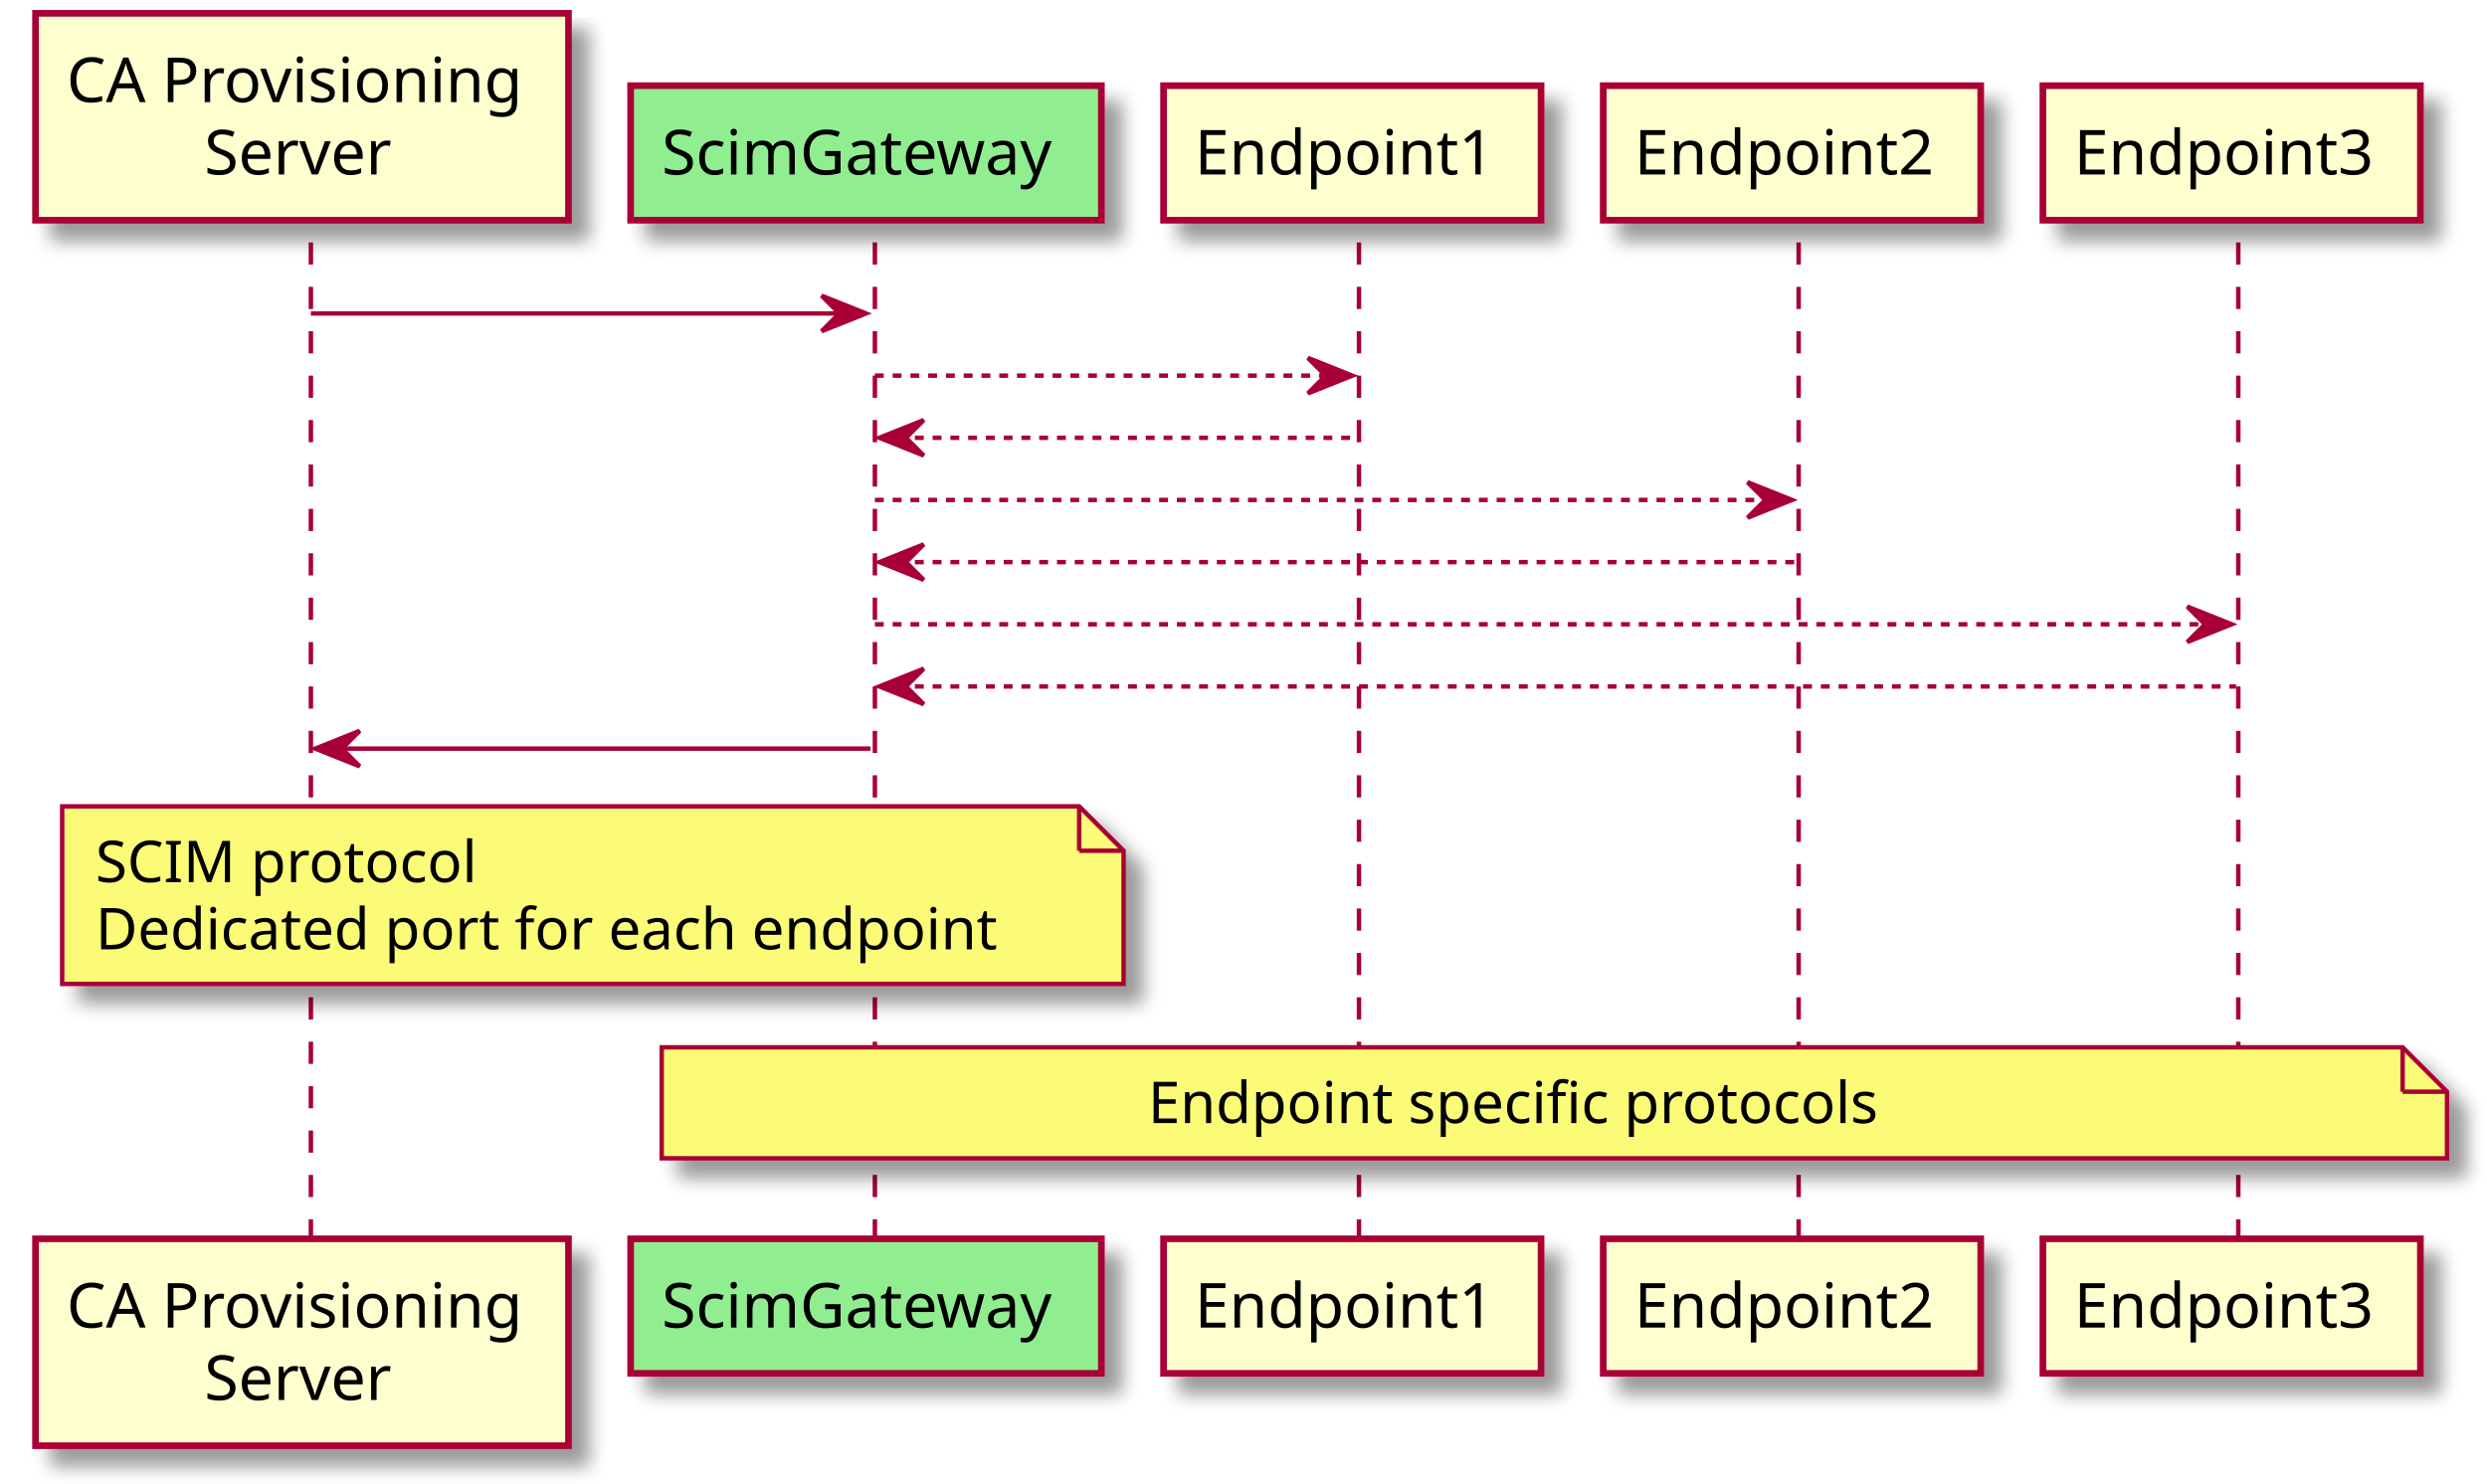
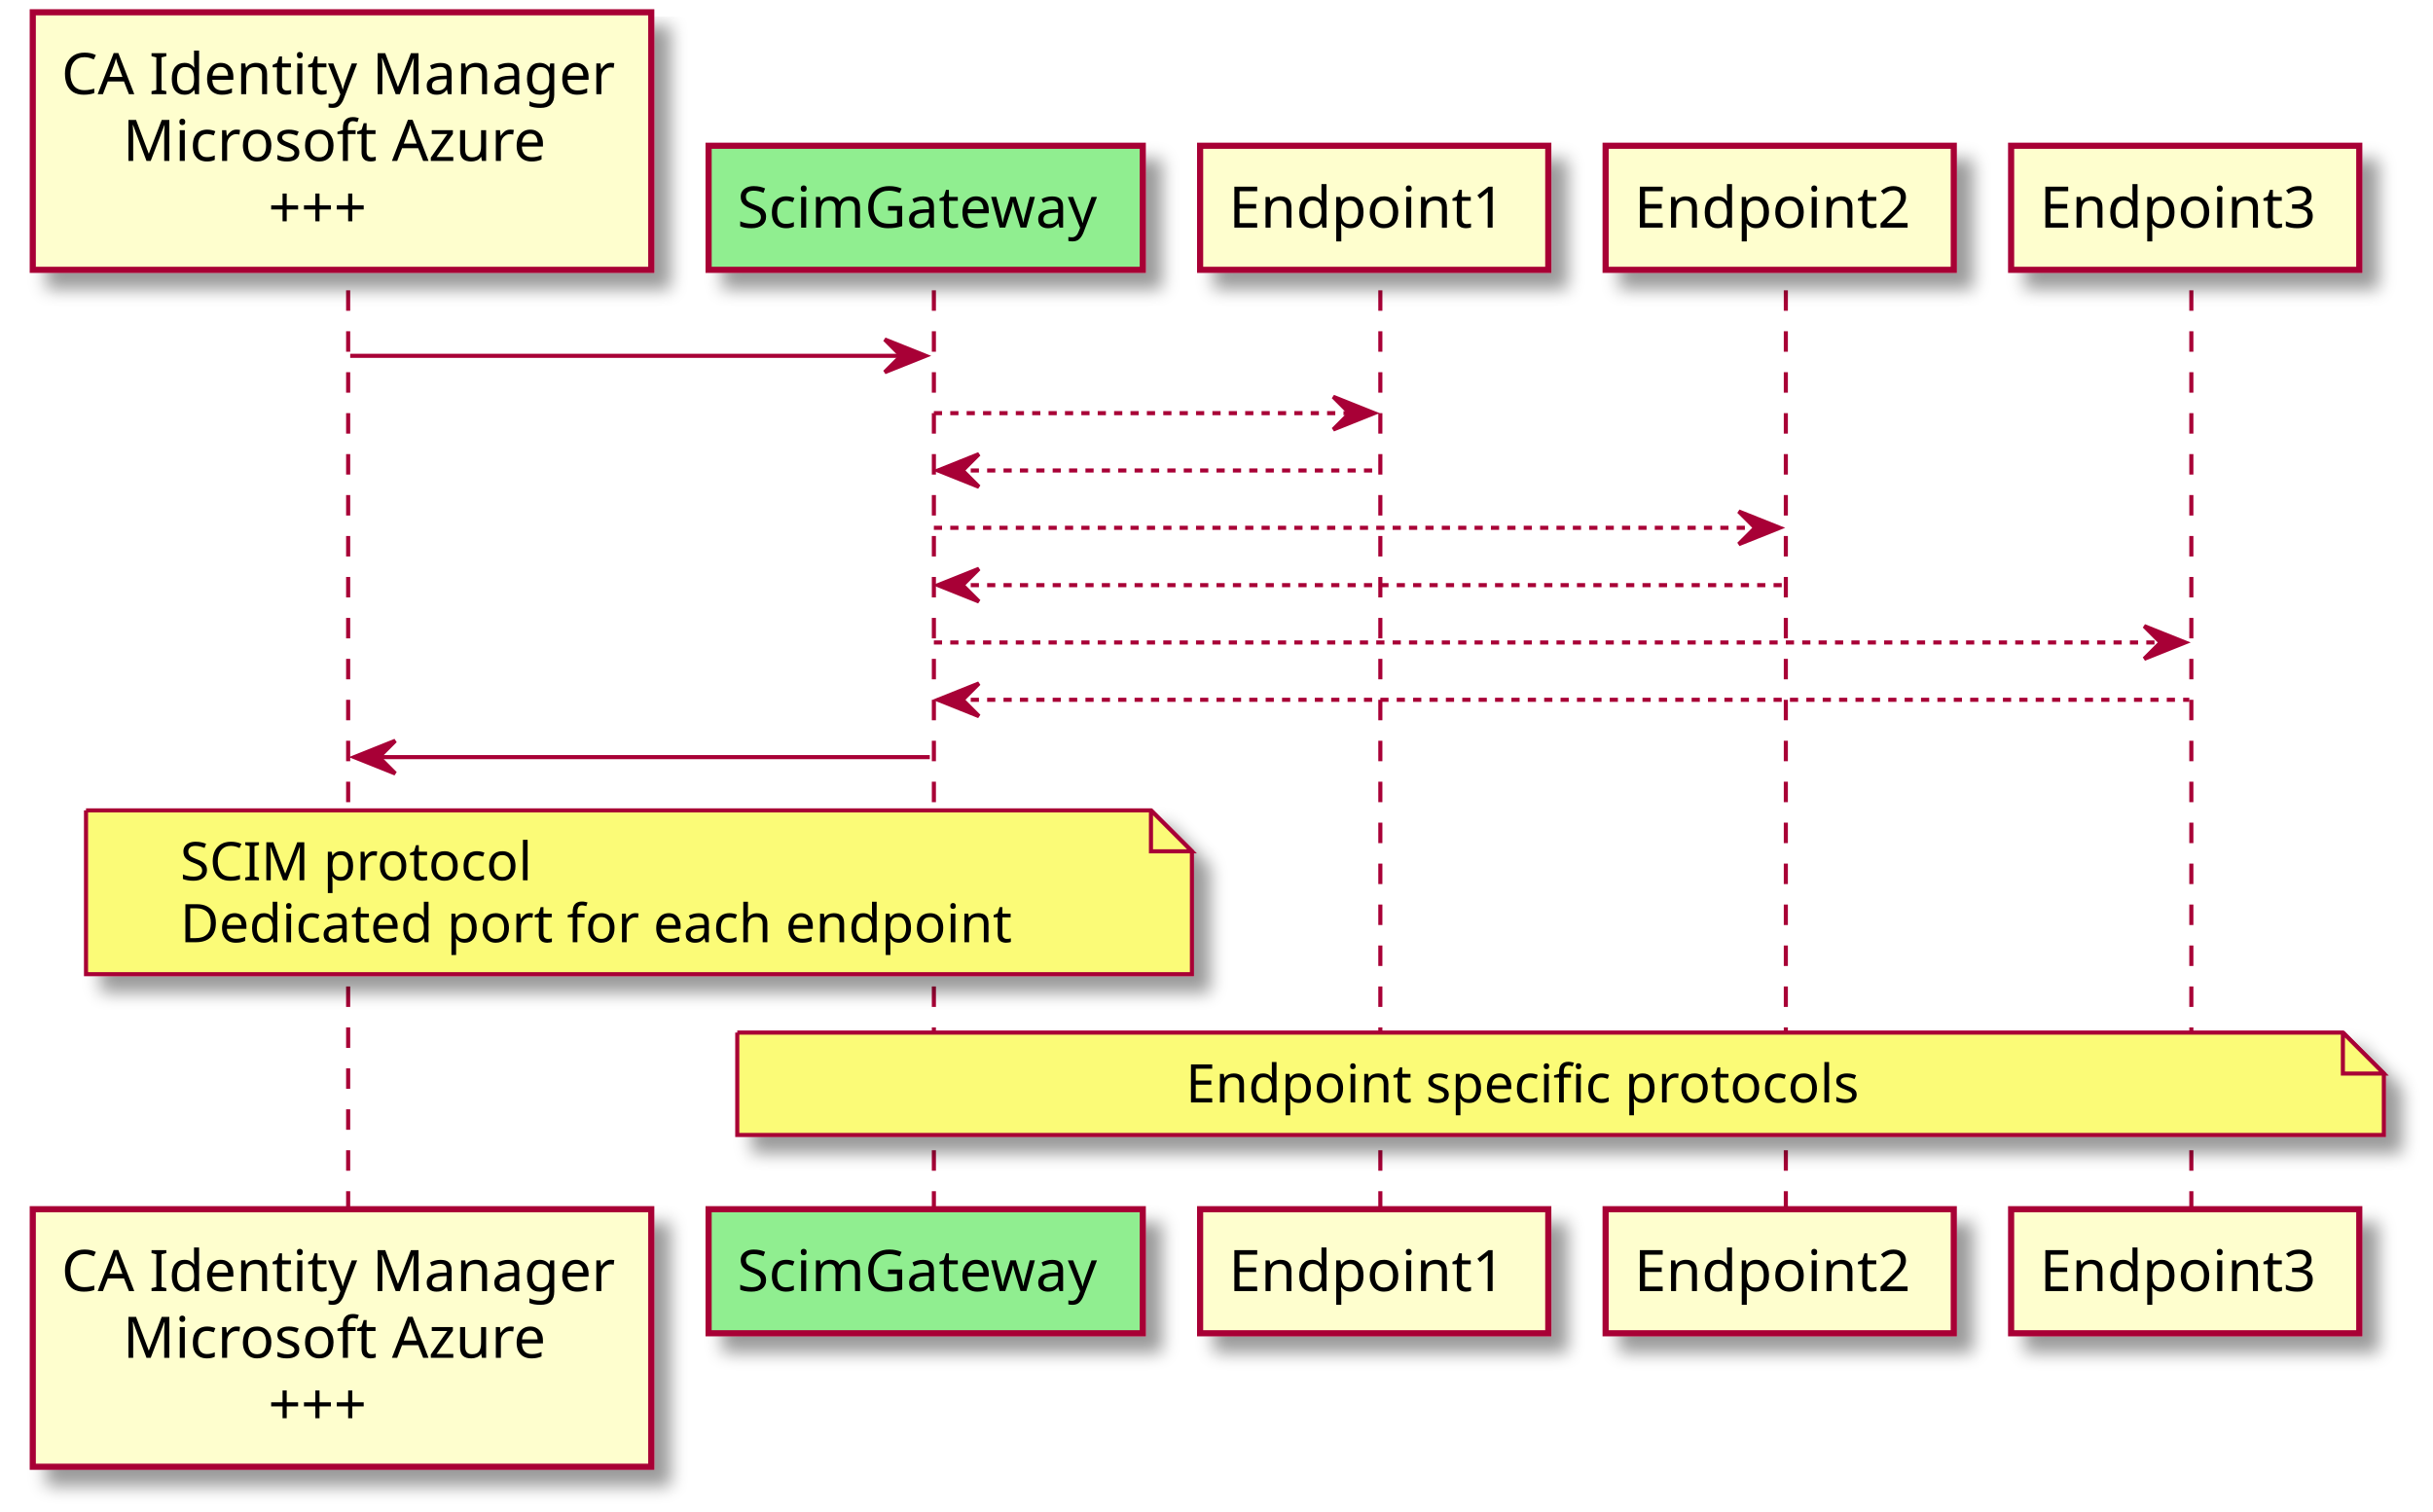
- <svg xmlns="http://www.w3.org/2000/svg" contentScriptType="application/ecmascript" contentStyleType="text/css" height="334px" preserveAspectRatio="none" style="width:560px;height:334px;" version="1.1" viewBox="0 0 560 334" width="560px" zoomAndPan="magnify">
+ <svg xmlns="http://www.w3.org/2000/svg" contentScriptType="application/ecmascript" contentStyleType="text/css" height="369px" preserveAspectRatio="none" style="width:594px;height:369px;" version="1.1" viewBox="0 0 594 369" width="594px" zoomAndPan="magnify">
  <defs>
-     <filter height="300%" id="fl8y2r4" width="300%" x="-1" y="-1">
+     <filter height="300%" id="f1ka0zupirans4" width="300%" x="-1" y="-1">
      <feGaussianBlur result="blurOut" stdDeviation="2.0" />
      <feColorMatrix in="blurOut" result="blurOut2" type="matrix" values="0 0 0 0 0 0 0 0 0 0 0 0 0 0 0 0 0 0 .4 0" />
      <feOffset dx="4.0" dy="4.0" in="blurOut2" result="blurOut3" />
      <feBlend in="SourceGraphic" in2="blurOut3" mode="normal" />
    </filter>
  </defs>
  <g>
-     <line style="stroke: #A80036; stroke-width: 1.0; stroke-dasharray: 5.0,5.0;" x1="70" x2="70" y1="54.594" y2="279.992" />
-     <line style="stroke: #A80036; stroke-width: 1.0; stroke-dasharray: 5.0,5.0;" x1="197" x2="197" y1="54.594" y2="279.992" />
-     <line style="stroke: #A80036; stroke-width: 1.0; stroke-dasharray: 5.0,5.0;" x1="306" x2="306" y1="54.594" y2="279.992" />
-     <line style="stroke: #A80036; stroke-width: 1.0; stroke-dasharray: 5.0,5.0;" x1="405" x2="405" y1="54.594" y2="279.992" />
-     <line style="stroke: #A80036; stroke-width: 1.0; stroke-dasharray: 5.0,5.0;" x1="504" x2="504" y1="54.594" y2="279.992" />
-     <rect fill="#FEFECE" filter="url(#fl8y2r4)" height="46.594" style="stroke: #A80036; stroke-width: 1.5;" width="120" x="8" y="3" />
-     <text fill="#000000" font-family="sans-serif" font-size="14" lengthAdjust="spacingAndGlyphs" textLength="106" x="15" y="22.995">CA Provisioning</text>
-     <text fill="#000000" font-family="sans-serif" font-size="14" lengthAdjust="spacingAndGlyphs" textLength="44" x="46" y="39.292">Server</text>
-     <rect fill="#FEFECE" filter="url(#fl8y2r4)" height="46.594" style="stroke: #A80036; stroke-width: 1.5;" width="120" x="8" y="278.992" />
-     <text fill="#000000" font-family="sans-serif" font-size="14" lengthAdjust="spacingAndGlyphs" textLength="106" x="15" y="298.987">CA Provisioning</text>
-     <text fill="#000000" font-family="sans-serif" font-size="14" lengthAdjust="spacingAndGlyphs" textLength="44" x="46" y="315.284">Server</text>
-     <rect fill="#90EE90" filter="url(#fl8y2r4)" height="30.297" style="stroke: #A80036; stroke-width: 1.5;" width="106" x="142" y="19.297" />
-     <text fill="#000000" font-family="sans-serif" font-size="14" lengthAdjust="spacingAndGlyphs" textLength="92" x="149" y="39.292">ScimGateway</text>
-     <rect fill="#90EE90" filter="url(#fl8y2r4)" height="30.297" style="stroke: #A80036; stroke-width: 1.5;" width="106" x="142" y="278.992" />
-     <text fill="#000000" font-family="sans-serif" font-size="14" lengthAdjust="spacingAndGlyphs" textLength="92" x="149" y="298.987">ScimGateway</text>
-     <rect fill="#FEFECE" filter="url(#fl8y2r4)" height="30.297" style="stroke: #A80036; stroke-width: 1.5;" width="85" x="262" y="19.297" />
-     <text fill="#000000" font-family="sans-serif" font-size="14" lengthAdjust="spacingAndGlyphs" textLength="71" x="269" y="39.292">Endpoint1</text>
-     <rect fill="#FEFECE" filter="url(#fl8y2r4)" height="30.297" style="stroke: #A80036; stroke-width: 1.5;" width="85" x="262" y="278.992" />
-     <text fill="#000000" font-family="sans-serif" font-size="14" lengthAdjust="spacingAndGlyphs" textLength="71" x="269" y="298.987">Endpoint1</text>
-     <rect fill="#FEFECE" filter="url(#fl8y2r4)" height="30.297" style="stroke: #A80036; stroke-width: 1.5;" width="85" x="361" y="19.297" />
-     <text fill="#000000" font-family="sans-serif" font-size="14" lengthAdjust="spacingAndGlyphs" textLength="71" x="368" y="39.292">Endpoint2</text>
-     <rect fill="#FEFECE" filter="url(#fl8y2r4)" height="30.297" style="stroke: #A80036; stroke-width: 1.5;" width="85" x="361" y="278.992" />
-     <text fill="#000000" font-family="sans-serif" font-size="14" lengthAdjust="spacingAndGlyphs" textLength="71" x="368" y="298.987">Endpoint2</text>
-     <rect fill="#FEFECE" filter="url(#fl8y2r4)" height="30.297" style="stroke: #A80036; stroke-width: 1.5;" width="85" x="460" y="19.297" />
-     <text fill="#000000" font-family="sans-serif" font-size="14" lengthAdjust="spacingAndGlyphs" textLength="71" x="467" y="39.292">Endpoint3</text>
-     <rect fill="#FEFECE" filter="url(#fl8y2r4)" height="30.297" style="stroke: #A80036; stroke-width: 1.5;" width="85" x="460" y="278.992" />
-     <text fill="#000000" font-family="sans-serif" font-size="14" lengthAdjust="spacingAndGlyphs" textLength="71" x="467" y="298.987">Endpoint3</text>
-     <polygon fill="#A80036" points="185,66.594,195,70.594,185,74.594,189,70.594" style="stroke: #A80036; stroke-width: 1.0;" />
-     <line style="stroke: #A80036; stroke-width: 1.0;" x1="70" x2="191" y1="70.594" y2="70.594" />
-     <polygon fill="#A80036" points="294.5,80.594,304.5,84.594,294.5,88.594,298.5,84.594" style="stroke: #A80036; stroke-width: 1.0;" />
-     <line style="stroke: #A80036; stroke-width: 1.0; stroke-dasharray: 2.0,2.0;" x1="197" x2="300.5" y1="84.594" y2="84.594" />
-     <polygon fill="#A80036" points="208,94.594,198,98.594,208,102.594,204,98.594" style="stroke: #A80036; stroke-width: 1.0;" />
-     <line style="stroke: #A80036; stroke-width: 1.0; stroke-dasharray: 2.0,2.0;" x1="202" x2="305.5" y1="98.594" y2="98.594" />
-     <polygon fill="#A80036" points="393.5,108.594,403.5,112.594,393.5,116.594,397.5,112.594" style="stroke: #A80036; stroke-width: 1.0;" />
-     <line style="stroke: #A80036; stroke-width: 1.0; stroke-dasharray: 2.0,2.0;" x1="197" x2="399.5" y1="112.594" y2="112.594" />
-     <polygon fill="#A80036" points="208,122.594,198,126.594,208,130.594,204,126.594" style="stroke: #A80036; stroke-width: 1.0;" />
-     <line style="stroke: #A80036; stroke-width: 1.0; stroke-dasharray: 2.0,2.0;" x1="202" x2="404.5" y1="126.594" y2="126.594" />
-     <polygon fill="#A80036" points="492.5,136.594,502.5,140.594,492.5,144.594,496.5,140.594" style="stroke: #A80036; stroke-width: 1.0;" />
-     <line style="stroke: #A80036; stroke-width: 1.0; stroke-dasharray: 2.0,2.0;" x1="197" x2="498.5" y1="140.594" y2="140.594" />
-     <polygon fill="#A80036" points="208,150.594,198,154.594,208,158.594,204,154.594" style="stroke: #A80036; stroke-width: 1.0;" />
-     <line style="stroke: #A80036; stroke-width: 1.0; stroke-dasharray: 2.0,2.0;" x1="202" x2="503.5" y1="154.594" y2="154.594" />
-     <polygon fill="#A80036" points="81,164.594,71,168.594,81,172.594,77,168.594" style="stroke: #A80036; stroke-width: 1.0;" />
-     <line style="stroke: #A80036; stroke-width: 1.0;" x1="75" x2="196" y1="168.594" y2="168.594" />
-     <polygon fill="#FBFB77" filter="url(#fl8y2r4)" points="14,181.594,14,221.594,253,221.594,253,191.594,243,181.594,14,181.594" style="stroke: #A80036; stroke-width: 1.0;" />
-     <line style="stroke: #A80036; stroke-width: 1.0;" x1="243" x2="243" y1="181.594" y2="191.594" />
-     <line style="stroke: #A80036; stroke-width: 1.0;" x1="253" x2="243" y1="191.594" y2="191.594" />
-     <text fill="#000000" font-family="sans-serif" font-size="13" lengthAdjust="spacingAndGlyphs" textLength="88" x="21.5" y="198.661">SCIM protocol</text>
-     <text fill="#000000" font-family="sans-serif" font-size="13" lengthAdjust="spacingAndGlyphs" textLength="211" x="21.5" y="213.793">Dedicated port for each endpoint</text>
-     <polygon fill="#FBFB77" filter="url(#fl8y2r4)" points="149,235.859,149,260.859,551,260.859,551,245.859,541,235.859,149,235.859" style="stroke: #A80036; stroke-width: 1.0;" />
-     <line style="stroke: #A80036; stroke-width: 1.0;" x1="541" x2="541" y1="235.859" y2="245.859" />
-     <line style="stroke: #A80036; stroke-width: 1.0;" x1="551" x2="541" y1="245.859" y2="245.859" />
-     <text fill="#000000" font-family="sans-serif" font-size="13" lengthAdjust="spacingAndGlyphs" textLength="170" x="258.5" y="252.926">Endpoint specific protocols</text>
+     <line style="stroke: #A80036; stroke-width: 1.0; stroke-dasharray: 5.0,5.0;" x1="85" x2="85" y1="70.891" y2="296.289" />
+     <line style="stroke: #A80036; stroke-width: 1.0; stroke-dasharray: 5.0,5.0;" x1="228" x2="228" y1="70.891" y2="296.289" />
+     <line style="stroke: #A80036; stroke-width: 1.0; stroke-dasharray: 5.0,5.0;" x1="337" x2="337" y1="70.891" y2="296.289" />
+     <line style="stroke: #A80036; stroke-width: 1.0; stroke-dasharray: 5.0,5.0;" x1="436" x2="436" y1="70.891" y2="296.289" />
+     <line style="stroke: #A80036; stroke-width: 1.0; stroke-dasharray: 5.0,5.0;" x1="535" x2="535" y1="70.891" y2="296.289" />
+     <rect fill="#FEFECE" filter="url(#f1ka0zupirans4)" height="62.891" style="stroke: #A80036; stroke-width: 1.5;" width="151" x="8" y="3" />
+     <text fill="#000000" font-family="sans-serif" font-size="14" lengthAdjust="spacingAndGlyphs" textLength="137" x="15" y="22.995">CA Identity Manager</text>
+     <text fill="#000000" font-family="sans-serif" font-size="14" lengthAdjust="spacingAndGlyphs" textLength="107" x="30" y="39.292">Microsoft Azure</text>
+     <text fill="#000000" font-family="sans-serif" font-size="14" lengthAdjust="spacingAndGlyphs" textLength="36" x="65.5" y="55.589">+++</text>
+     <rect fill="#FEFECE" filter="url(#f1ka0zupirans4)" height="62.891" style="stroke: #A80036; stroke-width: 1.5;" width="151" x="8" y="295.289" />
+     <text fill="#000000" font-family="sans-serif" font-size="14" lengthAdjust="spacingAndGlyphs" textLength="137" x="15" y="315.284">CA Identity Manager</text>
+     <text fill="#000000" font-family="sans-serif" font-size="14" lengthAdjust="spacingAndGlyphs" textLength="107" x="30" y="331.581">Microsoft Azure</text>
+     <text fill="#000000" font-family="sans-serif" font-size="14" lengthAdjust="spacingAndGlyphs" textLength="36" x="65.5" y="347.878">+++</text>
+     <rect fill="#90EE90" filter="url(#f1ka0zupirans4)" height="30.297" style="stroke: #A80036; stroke-width: 1.5;" width="106" x="173" y="35.594" />
+     <text fill="#000000" font-family="sans-serif" font-size="14" lengthAdjust="spacingAndGlyphs" textLength="92" x="180" y="55.589">ScimGateway</text>
+     <rect fill="#90EE90" filter="url(#f1ka0zupirans4)" height="30.297" style="stroke: #A80036; stroke-width: 1.5;" width="106" x="173" y="295.289" />
+     <text fill="#000000" font-family="sans-serif" font-size="14" lengthAdjust="spacingAndGlyphs" textLength="92" x="180" y="315.284">ScimGateway</text>
+     <rect fill="#FEFECE" filter="url(#f1ka0zupirans4)" height="30.297" style="stroke: #A80036; stroke-width: 1.5;" width="85" x="293" y="35.594" />
+     <text fill="#000000" font-family="sans-serif" font-size="14" lengthAdjust="spacingAndGlyphs" textLength="71" x="300" y="55.589">Endpoint1</text>
+     <rect fill="#FEFECE" filter="url(#f1ka0zupirans4)" height="30.297" style="stroke: #A80036; stroke-width: 1.5;" width="85" x="293" y="295.289" />
+     <text fill="#000000" font-family="sans-serif" font-size="14" lengthAdjust="spacingAndGlyphs" textLength="71" x="300" y="315.284">Endpoint1</text>
+     <rect fill="#FEFECE" filter="url(#f1ka0zupirans4)" height="30.297" style="stroke: #A80036; stroke-width: 1.5;" width="85" x="392" y="35.594" />
+     <text fill="#000000" font-family="sans-serif" font-size="14" lengthAdjust="spacingAndGlyphs" textLength="71" x="399" y="55.589">Endpoint2</text>
+     <rect fill="#FEFECE" filter="url(#f1ka0zupirans4)" height="30.297" style="stroke: #A80036; stroke-width: 1.5;" width="85" x="392" y="295.289" />
+     <text fill="#000000" font-family="sans-serif" font-size="14" lengthAdjust="spacingAndGlyphs" textLength="71" x="399" y="315.284">Endpoint2</text>
+     <rect fill="#FEFECE" filter="url(#f1ka0zupirans4)" height="30.297" style="stroke: #A80036; stroke-width: 1.5;" width="85" x="491" y="35.594" />
+     <text fill="#000000" font-family="sans-serif" font-size="14" lengthAdjust="spacingAndGlyphs" textLength="71" x="498" y="55.589">Endpoint3</text>
+     <rect fill="#FEFECE" filter="url(#f1ka0zupirans4)" height="30.297" style="stroke: #A80036; stroke-width: 1.5;" width="85" x="491" y="295.289" />
+     <text fill="#000000" font-family="sans-serif" font-size="14" lengthAdjust="spacingAndGlyphs" textLength="71" x="498" y="315.284">Endpoint3</text>
+     <polygon fill="#A80036" points="216,82.891,226,86.891,216,90.891,220,86.891" style="stroke: #A80036; stroke-width: 1.0;" />
+     <line style="stroke: #A80036; stroke-width: 1.0;" x1="85.5" x2="222" y1="86.891" y2="86.891" />
+     <polygon fill="#A80036" points="325.5,96.891,335.5,100.891,325.5,104.891,329.5,100.891" style="stroke: #A80036; stroke-width: 1.0;" />
+     <line style="stroke: #A80036; stroke-width: 1.0; stroke-dasharray: 2.0,2.0;" x1="228" x2="331.5" y1="100.891" y2="100.891" />
+     <polygon fill="#A80036" points="239,110.891,229,114.891,239,118.891,235,114.891" style="stroke: #A80036; stroke-width: 1.0;" />
+     <line style="stroke: #A80036; stroke-width: 1.0; stroke-dasharray: 2.0,2.0;" x1="233" x2="336.5" y1="114.891" y2="114.891" />
+     <polygon fill="#A80036" points="424.5,124.891,434.5,128.891,424.5,132.891,428.5,128.891" style="stroke: #A80036; stroke-width: 1.0;" />
+     <line style="stroke: #A80036; stroke-width: 1.0; stroke-dasharray: 2.0,2.0;" x1="228" x2="430.5" y1="128.891" y2="128.891" />
+     <polygon fill="#A80036" points="239,138.891,229,142.891,239,146.891,235,142.891" style="stroke: #A80036; stroke-width: 1.0;" />
+     <line style="stroke: #A80036; stroke-width: 1.0; stroke-dasharray: 2.0,2.0;" x1="233" x2="435.5" y1="142.891" y2="142.891" />
+     <polygon fill="#A80036" points="523.5,152.891,533.5,156.891,523.5,160.891,527.5,156.891" style="stroke: #A80036; stroke-width: 1.0;" />
+     <line style="stroke: #A80036; stroke-width: 1.0; stroke-dasharray: 2.0,2.0;" x1="228" x2="529.5" y1="156.891" y2="156.891" />
+     <polygon fill="#A80036" points="239,166.891,229,170.891,239,174.891,235,170.891" style="stroke: #A80036; stroke-width: 1.0;" />
+     <line style="stroke: #A80036; stroke-width: 1.0; stroke-dasharray: 2.0,2.0;" x1="233" x2="534.5" y1="170.891" y2="170.891" />
+     <polygon fill="#A80036" points="96.5,180.891,86.5,184.891,96.5,188.891,92.5,184.891" style="stroke: #A80036; stroke-width: 1.0;" />
+     <line style="stroke: #A80036; stroke-width: 1.0;" x1="90.5" x2="227" y1="184.891" y2="184.891" />
+     <path d="M21,197.891 L21,237.891 L291,237.891 L291,207.891 L281,197.891 L21,197.891 " fill="#FBFB77" filter="url(#f1ka0zupirans4)" style="stroke: #A80036; stroke-width: 1.0;" />
+     <path d="M281,197.891 L281,207.891 L291,207.891 L281,197.891 " fill="#FBFB77" style="stroke: #A80036; stroke-width: 1.0;" />
+     <text fill="#000000" font-family="sans-serif" font-size="13" lengthAdjust="spacingAndGlyphs" textLength="88" x="44" y="214.958">SCIM protocol</text>
+     <text fill="#000000" font-family="sans-serif" font-size="13" lengthAdjust="spacingAndGlyphs" textLength="211" x="44" y="230.09">Dedicated port for each endpoint</text>
+     <path d="M180,252.156 L180,277.156 L582,277.156 L582,262.156 L572,252.156 L180,252.156 " fill="#FBFB77" filter="url(#f1ka0zupirans4)" style="stroke: #A80036; stroke-width: 1.0;" />
+     <path d="M572,252.156 L572,262.156 L582,262.156 L572,252.156 " fill="#FBFB77" style="stroke: #A80036; stroke-width: 1.0;" />
+     <text fill="#000000" font-family="sans-serif" font-size="13" lengthAdjust="spacingAndGlyphs" textLength="170" x="289.5" y="269.223">Endpoint specific protocols</text>
  </g>
</svg>
